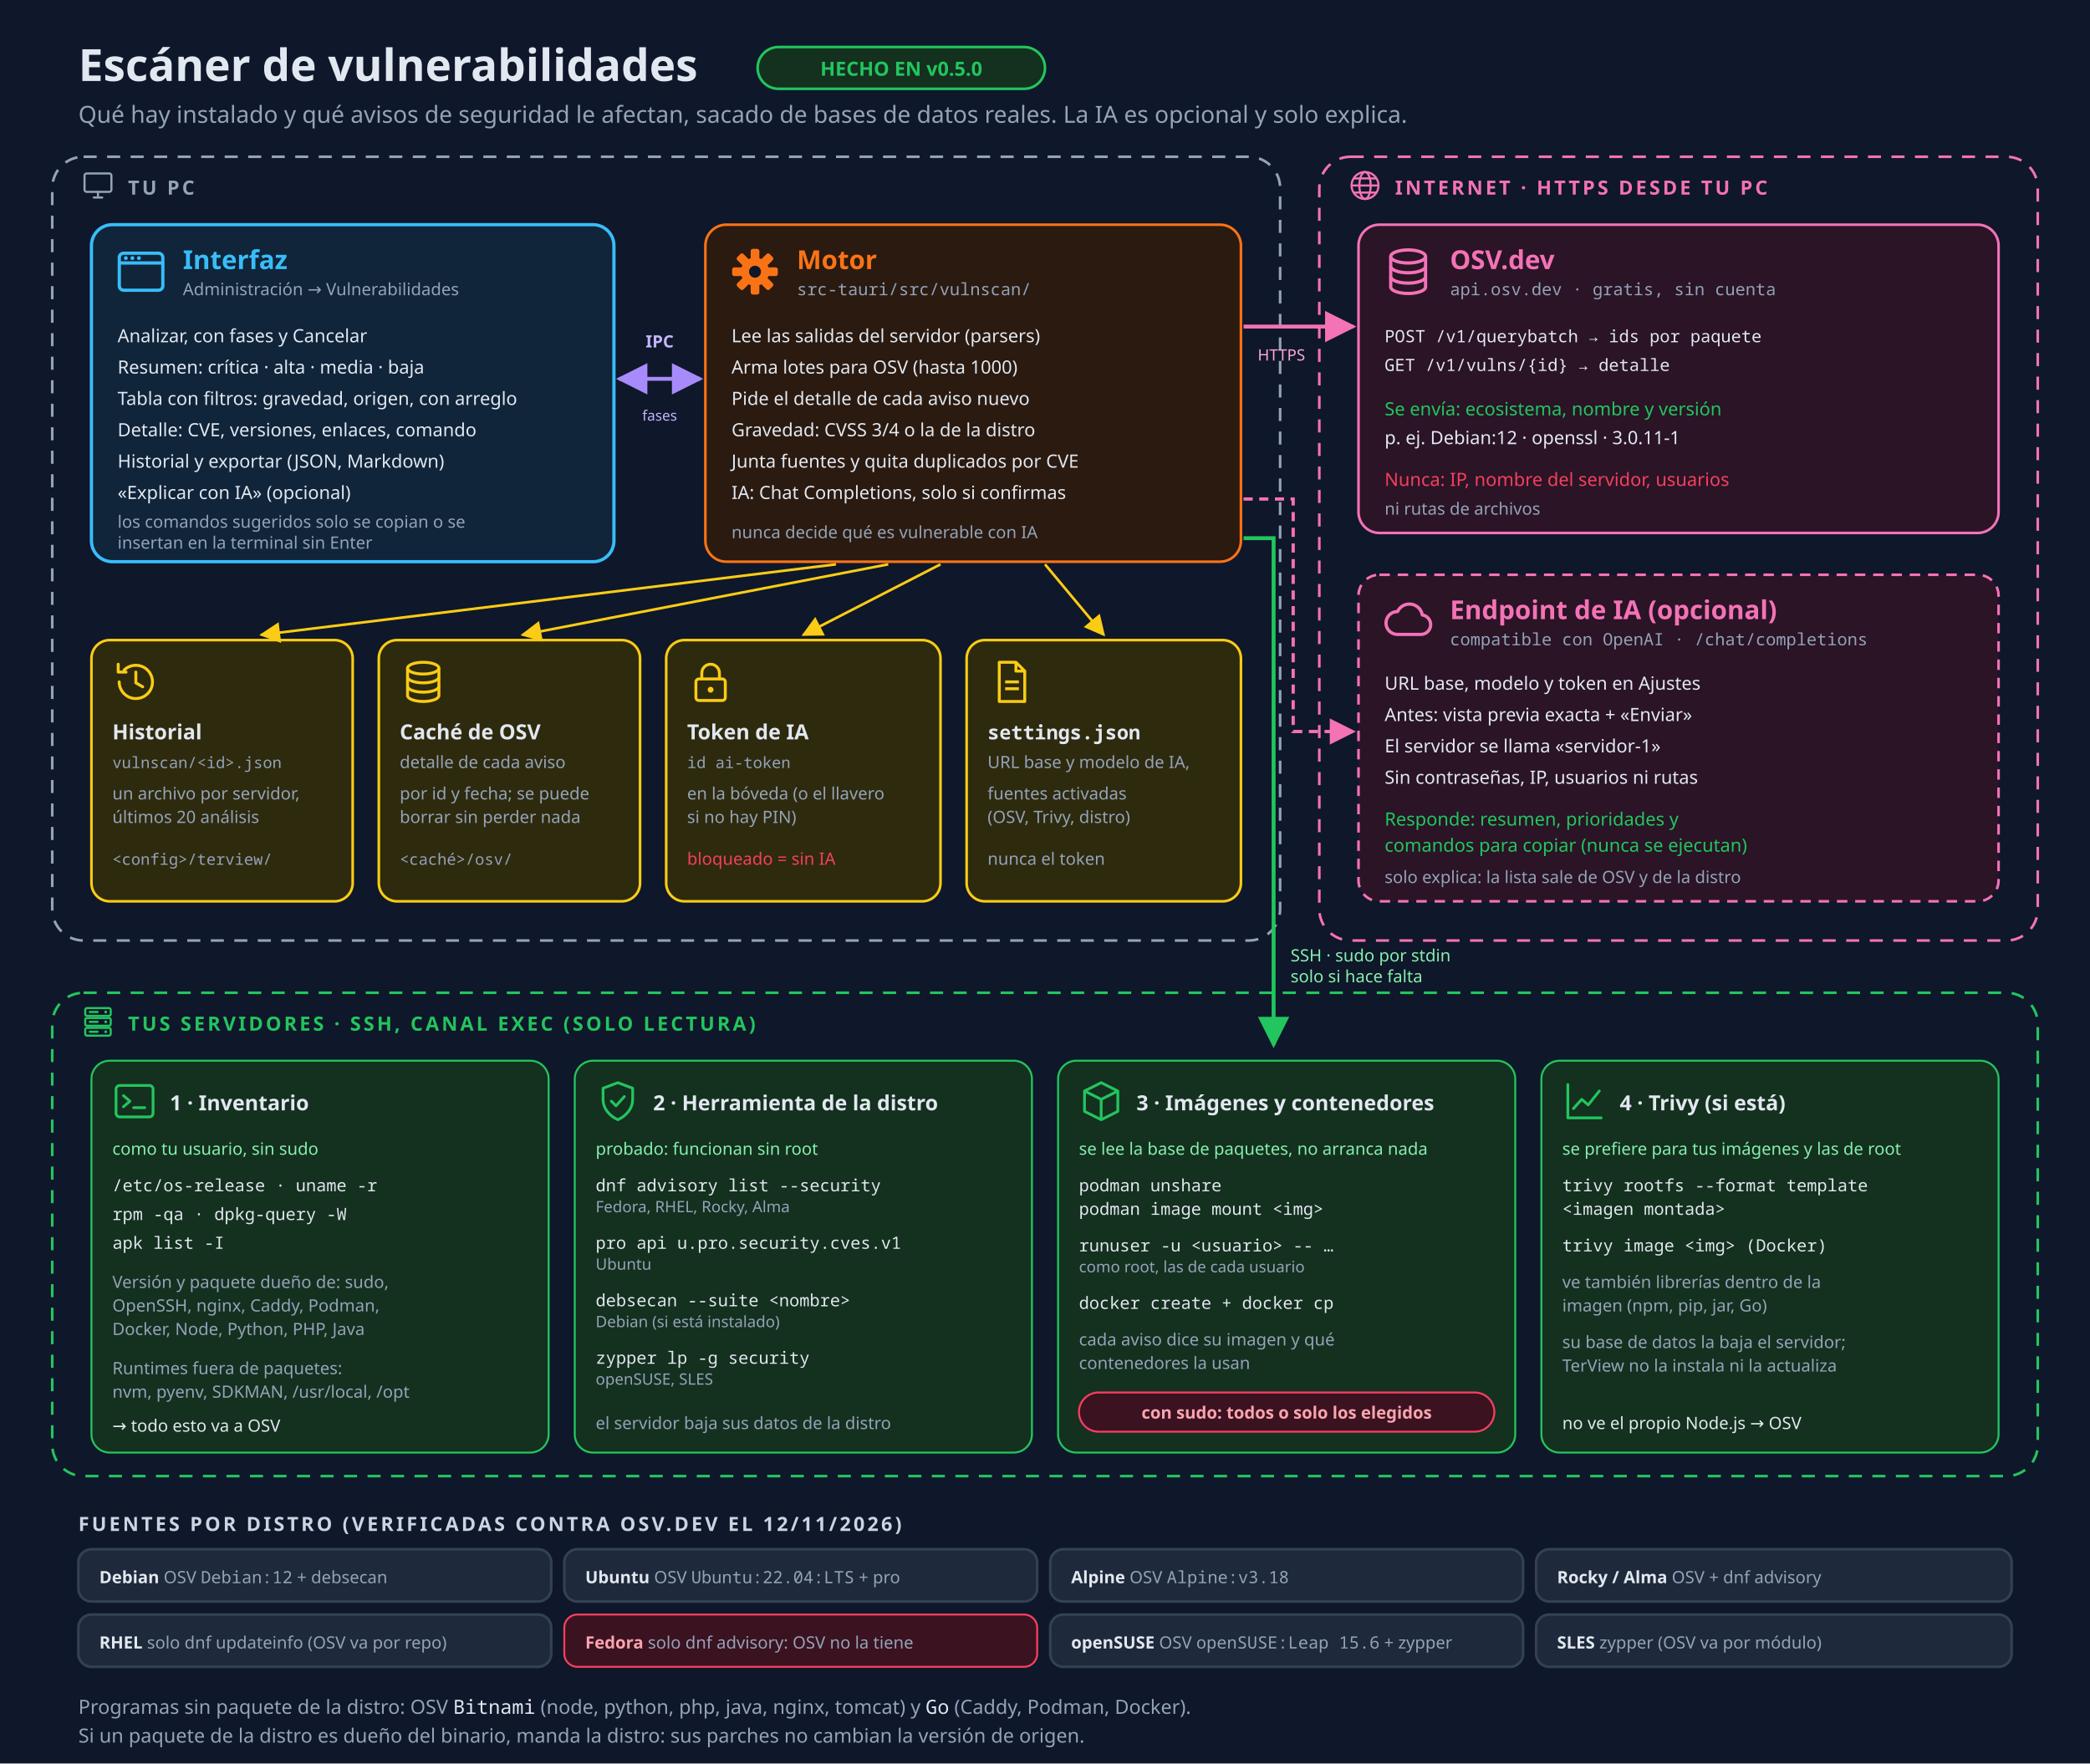
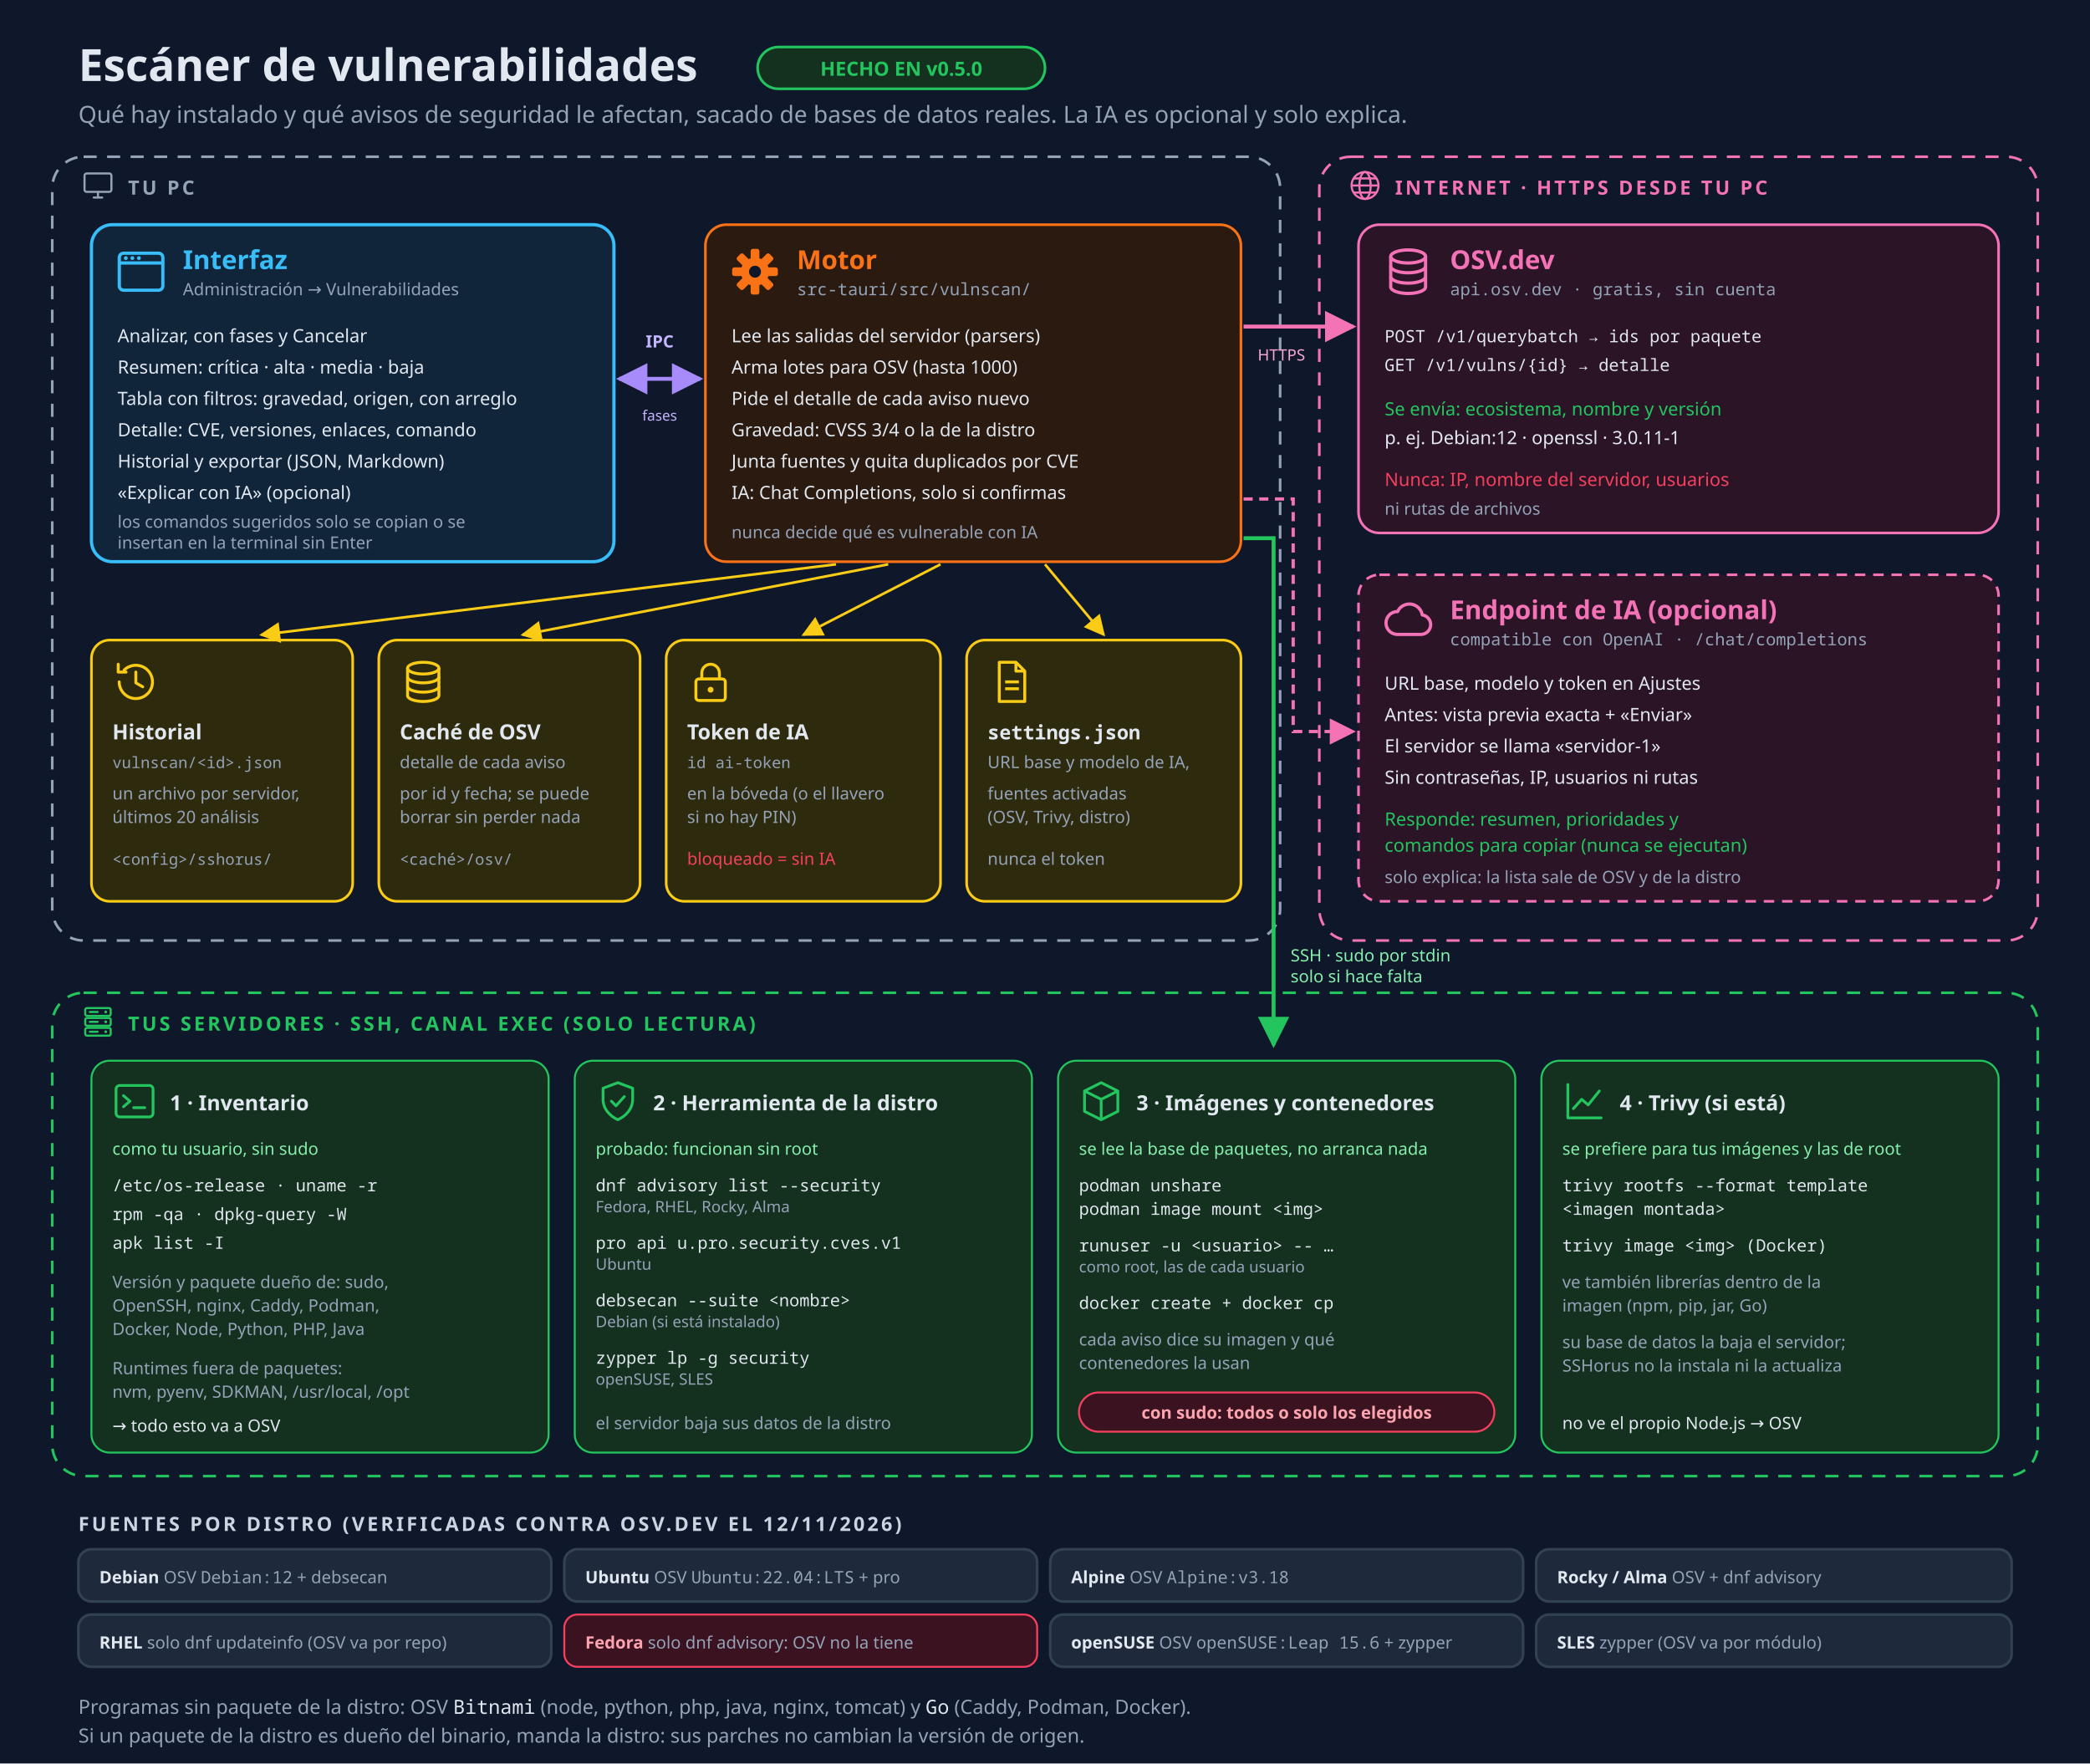
<svg xmlns="http://www.w3.org/2000/svg" width="1600" height="1350" viewBox="0 0 1600 1350">
  <defs>
    <marker id="mo" viewBox="0 0 10 10" refX="9" refY="5" markerWidth="8" markerHeight="8" orient="auto-start-reverse">
      <path d="M0,0 L10,5 L0,10 z" fill="#f97316" />
    </marker>
    <marker id="mp" viewBox="0 0 10 10" refX="9" refY="5" markerWidth="8" markerHeight="8" orient="auto-start-reverse">
      <path d="M0,0 L10,5 L0,10 z" fill="#a78bfa" />
    </marker>
    <marker id="my" viewBox="0 0 10 10" refX="9" refY="5" markerWidth="8" markerHeight="8" orient="auto-start-reverse">
      <path d="M0,0 L10,5 L0,10 z" fill="#facc15" />
    </marker>
    <marker id="mg" viewBox="0 0 10 10" refX="9" refY="5" markerWidth="8" markerHeight="8" orient="auto-start-reverse">
      <path d="M0,0 L10,5 L0,10 z" fill="#22c55e" />
    </marker>
    <marker id="mk" viewBox="0 0 10 10" refX="9" refY="5" markerWidth="8" markerHeight="8" orient="auto-start-reverse">
      <path d="M0,0 L10,5 L0,10 z" fill="#f472b6" />
    </marker>
    <symbol id="i-pc" viewBox="0 0 48 48">
      <g fill="none" stroke="currentColor" stroke-width="3" stroke-linecap="round" stroke-linejoin="round">
        <rect x="5" y="7" width="38" height="26" rx="3" />
        <path d="M18 41h12M24 33v8" />
      </g>
    </symbol>
    <symbol id="i-window" viewBox="0 0 48 48">
      <g fill="none" stroke="currentColor" stroke-width="3" stroke-linejoin="round">
        <rect x="4" y="7" width="40" height="34" rx="4" />
        <path d="M4 16h40" />
      </g>
      <g fill="currentColor">
        <circle cx="10" cy="11.5" r="1.8" />
        <circle cx="16" cy="11.5" r="1.8" />
        <circle cx="22" cy="11.5" r="1.8" />
      </g>
    </symbol>
    <symbol id="i-gear" viewBox="0 0 48 48">
      <g fill="currentColor">
        <rect x="20" y="3" width="8" height="10" rx="2" />
        <rect x="20" y="35" width="8" height="10" rx="2" />
        <rect x="3" y="20" width="10" height="8" rx="2" />
        <rect x="35" y="20" width="10" height="8" rx="2" />
        <rect x="20" y="3" width="8" height="10" rx="2" transform="rotate(45 24 24)" />
        <rect x="20" y="35" width="8" height="10" rx="2" transform="rotate(45 24 24)" />
        <rect x="3" y="20" width="10" height="8" rx="2" transform="rotate(45 24 24)" />
        <rect x="35" y="20" width="10" height="8" rx="2" transform="rotate(45 24 24)" />
      </g>
      <circle cx="24" cy="24" r="13" fill="currentColor" />
      <circle cx="24" cy="24" r="5.5" fill="#0f172a" />
    </symbol>
    <symbol id="i-server" viewBox="0 0 48 48">
      <g fill="none" stroke="currentColor" stroke-width="3" stroke-linejoin="round">
        <rect x="6" y="5" width="36" height="11" rx="2.5" />
        <rect x="6" y="19" width="36" height="11" rx="2.5" />
        <rect x="6" y="33" width="36" height="11" rx="2.5" />
      </g>
      <g fill="currentColor">
        <circle cx="35" cy="10.5" r="2" />
        <circle cx="35" cy="24.5" r="2" />
        <circle cx="35" cy="38.5" r="2" />
        <rect x="11" y="9" width="14" height="3" rx="1.5" />
        <rect x="11" y="23" width="14" height="3" rx="1.5" />
        <rect x="11" y="37" width="14" height="3" rx="1.5" />
      </g>
    </symbol>
    <symbol id="i-cloud" viewBox="0 0 48 48">
      <path d="M14 38h22a9 9 0 0 0 1-17.9A12 12 0 0 0 14.3 17 10.5 10.5 0 0 0 14 38z" fill="none" stroke="currentColor" stroke-width="3" stroke-linejoin="round" />
    </symbol>
    <symbol id="i-db" viewBox="0 0 48 48">
      <g fill="none" stroke="currentColor" stroke-width="3">
        <ellipse cx="24" cy="10" rx="16" ry="6" />
        <path d="M8 10v28c0 3.3 7.2 6 16 6s16-2.7 16-6V10" />
        <path d="M8 19c0 3.3 7.2 6 16 6s16-2.7 16-6M8 28.5c0 3.3 7.2 6 16 6s16-2.7 16-6" />
      </g>
    </symbol>
    <symbol id="i-file" viewBox="0 0 48 48">
      <g fill="none" stroke="currentColor" stroke-width="3" stroke-linejoin="round">
        <path d="M12 4h17l9 9v31H12z" />
        <path d="M29 4v9h9M18 24h14M18 31h14" />
      </g>
    </symbol>
    <symbol id="i-lock" viewBox="0 0 48 48">
      <g fill="none" stroke="currentColor" stroke-width="3" stroke-linejoin="round">
        <rect x="9" y="21" width="30" height="22" rx="3" />
        <path d="M15 21v-6a9 9 0 0 1 18 0v6" />
      </g>
      <circle cx="24" cy="32" r="3" fill="currentColor" />
    </symbol>
    <symbol id="i-shield" viewBox="0 0 48 48">
      <g fill="none" stroke="currentColor" stroke-width="3" stroke-linejoin="round" stroke-linecap="round">
        <path d="M24 4 40 10v12c0 10-7 18-16 22C15 40 8 32 8 22V10z" />
        <path d="M17 24l5 5 9-10" />
      </g>
    </symbol>
    <symbol id="i-box" viewBox="0 0 48 48">
      <g fill="none" stroke="currentColor" stroke-width="3" stroke-linejoin="round">
        <path d="M24 4 42 13v22L24 44 6 35V13z" />
        <path d="M6 13l18 9 18-9M24 22v22" />
      </g>
    </symbol>
    <symbol id="i-term" viewBox="0 0 48 48">
      <g fill="none" stroke="currentColor" stroke-width="3" stroke-linecap="round" stroke-linejoin="round">
        <rect x="4" y="7" width="40" height="34" rx="4" />
        <path d="M12 18l7 6-7 6M23 31h12" />
      </g>
    </symbol>
    <symbol id="i-chart" viewBox="0 0 48 48">
      <g fill="none" stroke="currentColor" stroke-width="3" stroke-linecap="round" stroke-linejoin="round">
        <path d="M6 6v36h36" />
        <path d="M12 32l9-10 7 6 12-15" />
      </g>
    </symbol>
    <symbol id="i-globe" viewBox="0 0 48 48">
      <g fill="none" stroke="currentColor" stroke-width="3">
        <circle cx="24" cy="24" r="19" />
        <ellipse cx="24" cy="24" rx="8" ry="19" />
        <path d="M5 24h38M8 14h32M8 34h32" />
      </g>
    </symbol>
    <symbol id="i-history" viewBox="0 0 48 48">
      <g fill="none" stroke="currentColor" stroke-width="3" stroke-linecap="round" stroke-linejoin="round">
        <path d="M7 24a17 17 0 1 0 5-12" />
        <path d="M6 6v8h8M24 14v11l7 4" />
      </g>
    </symbol>
    <symbol id="i-eye" viewBox="0 0 48 48">
      <g fill="none" stroke="currentColor" stroke-width="3" stroke-linejoin="round">
        <path d="M3 24s8-14 21-14 21 14 21 14-8 14-21 14S3 24 3 24z" />
        <circle cx="24" cy="24" r="6" />
      </g>
    </symbol>
    <symbol id="i-user" viewBox="0 0 48 48">
      <g fill="none" stroke="currentColor" stroke-width="3" stroke-linecap="round">
        <circle cx="24" cy="15" r="8" />
        <path d="M8 43c0-9 7-15 16-15s16 6 16 15" />
      </g>
    </symbol>
  </defs>
  <style>
    text{font-family:'Noto Sans','DejaVu Sans',sans-serif;fill:#e2e8f0}
    .t{font-size:34px;font-weight:700}
    .st{font-size:18px;fill:#94a3b8}
    .h{font-size:20px;font-weight:700}
    .b{font-size:16px;font-weight:600}
    .s{font-size:14px;fill:#94a3b8}
    .xs{font-size:13px;fill:#94a3b8}
    .mono{font-family:'Noto Sans Mono','DejaVu Sans Mono',monospace}
    .z{font-size:15px;font-weight:700;letter-spacing:2px}
    .ui{fill:#10243a;stroke:#38bdf8;stroke-width:2.5}
    .eng{fill:#2a1a10;stroke:#f97316;stroke-width:2}
    .disk{fill:#2e2a0e;stroke:#facc15;stroke-width:2}
    .gh{fill:#2a1426;stroke:#f472b6;stroke-width:2}
    .ghd{fill:#2a1426;stroke:#f472b6;stroke-width:2;stroke-dasharray:8 6}
    .sv{fill:#14301f;stroke:#22c55e;stroke-width:1.5}
    .neu{fill:#1e293b;stroke:#334155;stroke-width:2}
  </style>
  <rect width="1600" height="1350" fill="#0f172a" />
  <text x="60" y="62" class="t">Escáner de vulnerabilidades</text>
  <rect x="580" y="36" width="220" height="32" rx="16" fill="#14301f" stroke="#22c55e" stroke-width="2" />
  <text x="690" y="58" text-anchor="middle" style="font-size:15px;font-weight:700;fill:#22c55e">HECHO EN v0.5.0</text>
  <text x="60" y="94" class="st">Qué hay instalado y qué avisos de seguridad le afectan, sacado de bases de datos reales. La IA es opcional y solo explica.</text>
  <rect x="40" y="120" width="940" height="600" rx="24" fill="none" stroke="#94a3b8" stroke-width="2" stroke-dasharray="10 8" />
  <use href="#i-pc" x="62" y="129" width="26" height="26" style="color:#94a3b8" />
  <text x="98" y="149" class="z" style="fill:#94a3b8">TU PC</text>
  <rect x="70" y="172" width="400" height="258" rx="16" class="ui" />
  <use href="#i-window" x="88" y="188" width="40" height="40" style="color:#38bdf8" />
  <text x="140" y="206" class="h" style="fill:#38bdf8">Interfaz</text>
  <text x="140" y="226" class="xs">Administración → Vulnerabilidades</text>
  <text x="90" y="262" class="s" style="fill:#e2e8f0">Analizar, con fases y Cancelar</text>
  <text x="90" y="286" class="s" style="fill:#e2e8f0">Resumen: crítica · alta · media · baja</text>
  <text x="90" y="310" class="s" style="fill:#e2e8f0">Tabla con filtros: gravedad, origen, con arreglo</text>
  <text x="90" y="334" class="s" style="fill:#e2e8f0">Detalle: CVE, versiones, enlaces, comando</text>
  <text x="90" y="358" class="s" style="fill:#e2e8f0">Historial y exportar (JSON, Markdown)</text>
  <text x="90" y="382" class="s" style="fill:#e2e8f0">«Explicar con IA» (opcional)</text>
  <text x="90" y="404" class="xs">los comandos sugeridos solo se copian o se</text>
  <text x="90" y="420" class="xs">insertan en la terminal sin Enter</text>
  <line x1="474" y1="290" x2="536" y2="290" stroke="#a78bfa" stroke-width="3" marker-start="url(#mp)" marker-end="url(#mp)" />
  <text x="505" y="266" text-anchor="middle" class="xs" style="fill:#c4b5fd;font-weight:700">IPC</text>
  <text x="505" y="322" text-anchor="middle" class="xs" style="font-size:11px;fill:#c4b5fd">fases</text>
  <rect x="540" y="172" width="410" height="258" rx="16" class="eng" />
  <use href="#i-gear" x="558" y="188" width="40" height="40" style="color:#f97316" />
  <text x="610" y="206" class="h" style="fill:#f97316">Motor</text>
  <text x="610" y="226" class="xs mono">src-tauri/src/vulnscan/</text>
  <text x="560" y="262" class="s" style="fill:#e2e8f0">Lee las salidas del servidor (parsers)</text>
  <text x="560" y="286" class="s" style="fill:#e2e8f0">Arma lotes para OSV (hasta 1000)</text>
  <text x="560" y="310" class="s" style="fill:#e2e8f0">Pide el detalle de cada aviso nuevo</text>
  <text x="560" y="334" class="s" style="fill:#e2e8f0">Gravedad: CVSS 3/4 o la de la distro</text>
  <text x="560" y="358" class="s" style="fill:#e2e8f0">Junta fuentes y quita duplicados por CVE</text>
  <text x="560" y="382" class="s" style="fill:#e2e8f0">IA: Chat Completions, solo si confirmas</text>
  <text x="560" y="412" class="xs">nunca decide qué es vulnerable con IA</text>
  <rect x="70" y="490" width="200" height="200" rx="14" class="disk" />
  <use href="#i-history" x="86" y="504" width="36" height="36" style="color:#facc15" />
  <text x="86" y="566" class="b">Historial</text>
  <text x="86" y="588" class="xs mono" style="font-size:12px">vulnscan/&lt;id&gt;.json</text>
  <text x="86" y="612" class="xs">un archivo por servidor,</text>
  <text x="86" y="630" class="xs">últimos 20 análisis</text>
-   <text x="86" y="662" class="xs mono" style="font-size:12px">&lt;config&gt;/terview/</text>
+   <text x="86" y="662" class="xs mono" style="font-size:12px">&lt;config&gt;/sshorus/</text>
  <rect x="290" y="490" width="200" height="200" rx="14" class="disk" />
  <use href="#i-db" x="306" y="504" width="36" height="36" style="color:#facc15" />
  <text x="306" y="566" class="b">Caché de OSV</text>
  <text x="306" y="588" class="xs">detalle de cada aviso</text>
  <text x="306" y="612" class="xs">por id y fecha; se puede</text>
  <text x="306" y="630" class="xs">borrar sin perder nada</text>
  <text x="306" y="662" class="xs mono" style="font-size:12px">&lt;caché&gt;/osv/</text>
  <rect x="510" y="490" width="210" height="200" rx="14" class="disk" />
  <use href="#i-lock" x="526" y="504" width="36" height="36" style="color:#facc15" />
  <text x="526" y="566" class="b">Token de IA</text>
  <text x="526" y="588" class="xs mono" style="font-size:12px">id ai-token</text>
  <text x="526" y="612" class="xs">en la bóveda (o el llavero</text>
  <text x="526" y="630" class="xs">si no hay PIN)</text>
  <text x="526" y="662" class="xs" style="fill:#f43f5e">bloqueado = sin IA</text>
  <rect x="740" y="490" width="210" height="200" rx="14" class="disk" />
  <use href="#i-file" x="756" y="504" width="36" height="36" style="color:#facc15" />
  <text x="756" y="566" class="b mono" style="font-size:15px">settings.json</text>
  <text x="756" y="588" class="xs">URL base y modelo de IA,</text>
  <text x="756" y="612" class="xs">fuentes activadas</text>
  <text x="756" y="630" class="xs">(OSV, Trivy, distro)</text>
  <text x="756" y="662" class="xs">nunca el token</text>
  <line x1="640" y1="432" x2="200" y2="486" stroke="#facc15" stroke-width="2" marker-end="url(#my)" />
  <line x1="680" y1="432" x2="400" y2="486" stroke="#facc15" stroke-width="2" marker-end="url(#my)" />
  <line x1="720" y1="432" x2="615" y2="486" stroke="#facc15" stroke-width="2" marker-end="url(#my)" />
  <line x1="800" y1="432" x2="845" y2="486" stroke="#facc15" stroke-width="2" marker-end="url(#my)" />
  <rect x="1010" y="120" width="550" height="600" rx="24" fill="none" stroke="#f472b6" stroke-width="2" stroke-dasharray="10 8" />
  <use href="#i-globe" x="1032" y="129" width="26" height="26" style="color:#f472b6" />
  <text x="1068" y="149" class="z" style="fill:#f472b6">INTERNET · HTTPS DESDE TU PC</text>
  <rect x="1040" y="172" width="490" height="236" rx="16" class="gh" />
  <use href="#i-db" x="1058" y="188" width="40" height="40" style="color:#f472b6" />
  <text x="1110" y="206" class="h" style="fill:#f472b6">OSV.dev</text>
  <text x="1110" y="226" class="xs mono">api.osv.dev · gratis, sin cuenta</text>
  <text x="1060" y="262" class="s mono" style="fill:#e2e8f0;font-size:13px">POST /v1/querybatch → ids por paquete</text>
  <text x="1060" y="284" class="s mono" style="fill:#e2e8f0;font-size:13px">GET  /v1/vulns/{id} → detalle</text>
  <text x="1060" y="318" class="s" style="fill:#22c55e">Se envía: ecosistema, nombre y versión</text>
  <text x="1060" y="340" class="s" style="fill:#e2e8f0">p. ej. Debian:12 · openssl · 3.0.11-1</text>
  <text x="1060" y="372" class="s" style="fill:#f43f5e">Nunca: IP, nombre del servidor, usuarios</text>
  <text x="1060" y="394" class="xs">ni rutas de archivos</text>
  <rect x="1040" y="440" width="490" height="250" rx="16" class="ghd" />
  <use href="#i-cloud" x="1058" y="454" width="40" height="40" style="color:#f472b6" />
  <text x="1110" y="474" class="h" style="fill:#f472b6">Endpoint de IA (opcional)</text>
  <text x="1110" y="494" class="xs mono">compatible con OpenAI · /chat/completions</text>
  <text x="1060" y="528" class="s" style="fill:#e2e8f0">URL base, modelo y token en Ajustes</text>
  <text x="1060" y="552" class="s" style="fill:#e2e8f0">Antes: vista previa exacta + «Enviar»</text>
  <text x="1060" y="576" class="s" style="fill:#e2e8f0">El servidor se llama «servidor-1»</text>
  <text x="1060" y="600" class="s" style="fill:#e2e8f0">Sin contraseñas, IP, usuarios ni rutas</text>
  <text x="1060" y="632" class="s" style="fill:#22c55e">Responde: resumen, prioridades y</text>
  <text x="1060" y="652" class="s" style="fill:#22c55e">comandos para copiar (nunca se ejecutan)</text>
  <text x="1060" y="676" class="xs">solo explica: la lista sale de OSV y de la distro</text>
  <line x1="952" y1="250" x2="1036" y2="250" stroke="#f472b6" stroke-width="3" marker-end="url(#mk)" />
  <text x="981" y="276" text-anchor="middle" class="xs" style="font-size:12px;fill:#f9a8d4">HTTPS</text>
  <path d="M952 382 H990 V560 H1036" fill="none" stroke="#f472b6" stroke-width="2.5" stroke-dasharray="7 5" marker-end="url(#mk)" />
  <rect x="40" y="760" width="1520" height="370" rx="24" fill="none" stroke="#22c55e" stroke-width="2" stroke-dasharray="10 8" />
  <use href="#i-server" x="62" y="769" width="26" height="26" style="color:#22c55e" />
  <text x="98" y="789" class="z" style="fill:#22c55e">TUS SERVIDORES · SSH, CANAL EXEC (SOLO LECTURA)</text>
  <path d="M952 412 H975 V800" fill="none" stroke="#22c55e" stroke-width="3" marker-end="url(#mg)" />
  <text x="988" y="736" class="xs" style="fill:#86efac">SSH · sudo por stdin</text>
  <text x="988" y="752" class="xs" style="fill:#86efac">solo si hace falta</text>
  <rect x="70" y="812" width="350" height="300" rx="14" class="sv" />
  <use href="#i-term" x="86" y="826" width="34" height="34" style="color:#22c55e" />
  <text x="130" y="850" class="b">1 · Inventario</text>
  <text x="86" y="884" class="xs" style="fill:#86efac">como tu usuario, sin sudo</text>
  <text x="86" y="912" class="xs mono" style="fill:#e2e8f0">/etc/os-release · uname -r</text>
  <text x="86" y="934" class="xs mono" style="fill:#e2e8f0">rpm -qa · dpkg-query -W</text>
  <text x="86" y="956" class="xs mono" style="fill:#e2e8f0">apk list -I</text>
  <text x="86" y="986" class="xs">Versión y paquete dueño de: sudo,</text>
  <text x="86" y="1004" class="xs">OpenSSH, nginx, Caddy, Podman,</text>
  <text x="86" y="1022" class="xs">Docker, Node, Python, PHP, Java</text>
  <text x="86" y="1052" class="xs">Runtimes fuera de paquetes:</text>
  <text x="86" y="1070" class="xs">nvm, pyenv, SDKMAN, /usr/local, /opt</text>
  <text x="86" y="1096" class="xs" style="fill:#e2e8f0">→ todo esto va a OSV</text>
  <rect x="440" y="812" width="350" height="300" rx="14" class="sv" />
  <use href="#i-shield" x="456" y="826" width="34" height="34" style="color:#22c55e" />
  <text x="500" y="850" class="b">2 · Herramienta de la distro</text>
  <text x="456" y="884" class="xs" style="fill:#86efac">probado: funcionan sin root</text>
  <text x="456" y="912" class="xs mono" style="fill:#e2e8f0">dnf advisory list --security</text>
  <text x="456" y="928" class="xs" style="font-size:12px">Fedora, RHEL, Rocky, Alma</text>
  <text x="456" y="956" class="xs mono" style="fill:#e2e8f0">pro api u.pro.security.cves.v1</text>
  <text x="456" y="972" class="xs" style="font-size:12px">Ubuntu</text>
  <text x="456" y="1000" class="xs mono" style="fill:#e2e8f0">debsecan --suite &lt;nombre&gt;</text>
  <text x="456" y="1016" class="xs" style="font-size:12px">Debian (si está instalado)</text>
  <text x="456" y="1044" class="xs mono" style="fill:#e2e8f0">zypper lp -g security</text>
  <text x="456" y="1060" class="xs" style="font-size:12px">openSUSE, SLES</text>
  <text x="456" y="1094" class="xs">el servidor baja sus datos de la distro</text>
  <rect x="810" y="812" width="350" height="300" rx="14" class="sv" />
  <use href="#i-box" x="826" y="826" width="34" height="34" style="color:#22c55e" />
  <text x="870" y="850" class="b">3 · Imágenes y contenedores</text>
  <text x="826" y="884" class="xs" style="fill:#86efac">se lee la base de paquetes, no arranca nada</text>
  <text x="826" y="912" class="xs mono" style="fill:#e2e8f0">podman unshare</text>
  <text x="826" y="930" class="xs mono" style="fill:#e2e8f0">  podman image mount &lt;img&gt;</text>
  <text x="826" y="958" class="xs mono" style="fill:#e2e8f0">runuser -u &lt;usuario&gt; -- …</text>
  <text x="826" y="974" class="xs" style="font-size:12px">como root, las de cada usuario</text>
  <text x="826" y="1002" class="xs mono" style="fill:#e2e8f0">docker create + docker cp</text>
  <text x="826" y="1030" class="xs">cada aviso dice su imagen y qué</text>
  <text x="826" y="1048" class="xs">contenedores la usan</text>
  <rect x="826" y="1066" width="318" height="30" rx="15" fill="#3b1220" stroke="#f43f5e" stroke-width="1.5" />
  <text x="985" y="1086" text-anchor="middle" class="xs" style="fill:#fda4af;font-weight:700">con sudo: todos o solo los elegidos</text>
  <rect x="1180" y="812" width="350" height="300" rx="14" class="sv" />
  <use href="#i-chart" x="1196" y="826" width="34" height="34" style="color:#22c55e" />
  <text x="1240" y="850" class="b">4 · Trivy (si está)</text>
  <text x="1196" y="884" class="xs" style="fill:#86efac">se prefiere para tus imágenes y las de root</text>
  <text x="1196" y="912" class="xs mono" style="fill:#e2e8f0">trivy rootfs --format template</text>
  <text x="1196" y="930" class="xs mono" style="fill:#e2e8f0">  &lt;imagen montada&gt;</text>
  <text x="1196" y="958" class="xs mono" style="fill:#e2e8f0">trivy image &lt;img&gt;   (Docker)</text>
  <text x="1196" y="986" class="xs">ve también librerías dentro de la</text>
  <text x="1196" y="1004" class="xs">imagen (npm, pip, jar, Go)</text>
  <text x="1196" y="1032" class="xs">su base de datos la baja el servidor;</text>
-   <text x="1196" y="1050" class="xs">TerView no la instala ni la actualiza</text>
+   <text x="1196" y="1050" class="xs">SSHorus no la instala ni la actualiza</text>
  <text x="1196" y="1094" class="xs" style="fill:#e2e8f0">no ve el propio Node.js → OSV</text>
  <text x="60" y="1172" class="z" style="fill:#cbd5e1">FUENTES POR DISTRO (VERIFICADAS CONTRA OSV.DEV EL 12/11/2026)</text>
  <rect x="60" y="1186" width="362" height="40" rx="10" class="neu" />
  <text x="76" y="1212" class="xs">
    <tspan style="fill:#e2e8f0;font-weight:700">Debian</tspan>  OSV <tspan class="mono">Debian:12</tspan> + debsecan</text>
  <rect x="432" y="1186" width="362" height="40" rx="10" class="neu" />
  <text x="448" y="1212" class="xs">
    <tspan style="fill:#e2e8f0;font-weight:700">Ubuntu</tspan>  OSV <tspan class="mono">Ubuntu:22.04:LTS</tspan> + pro</text>
  <rect x="804" y="1186" width="362" height="40" rx="10" class="neu" />
  <text x="820" y="1212" class="xs">
    <tspan style="fill:#e2e8f0;font-weight:700">Alpine</tspan>  OSV <tspan class="mono">Alpine:v3.18</tspan>
  </text>
  <rect x="1176" y="1186" width="364" height="40" rx="10" class="neu" />
  <text x="1192" y="1212" class="xs">
    <tspan style="fill:#e2e8f0;font-weight:700">Rocky / Alma</tspan>  OSV + dnf advisory</text>
  <rect x="60" y="1236" width="362" height="40" rx="10" class="neu" />
  <text x="76" y="1262" class="xs">
    <tspan style="fill:#e2e8f0;font-weight:700">RHEL</tspan>  solo dnf updateinfo (OSV va por repo)</text>
  <rect x="432" y="1236" width="362" height="40" rx="10" fill="#3b1220" stroke="#f43f5e" stroke-width="1.5" />
  <text x="448" y="1262" class="xs">
    <tspan style="fill:#fda4af;font-weight:700">Fedora</tspan>  solo dnf advisory: OSV no la tiene</text>
  <rect x="804" y="1236" width="362" height="40" rx="10" class="neu" />
  <text x="820" y="1262" class="xs">
    <tspan style="fill:#e2e8f0;font-weight:700">openSUSE</tspan>  OSV <tspan class="mono">openSUSE:Leap 15.6</tspan> + zypper</text>
  <rect x="1176" y="1236" width="364" height="40" rx="10" class="neu" />
  <text x="1192" y="1262" class="xs">
    <tspan style="fill:#e2e8f0;font-weight:700">SLES</tspan>  zypper (OSV va por módulo)</text>
  <text x="60" y="1312" style="font-size:15px;fill:#94a3b8">Programas sin paquete de la distro: OSV <tspan class="mono" style="fill:#e2e8f0">Bitnami</tspan> (node, python, php, java, nginx, tomcat) y <tspan class="mono" style="fill:#e2e8f0">Go</tspan> (Caddy, Podman, Docker).</text>
  <text x="60" y="1334" style="font-size:15px;fill:#94a3b8">Si un paquete de la distro es dueño del binario, manda la distro: sus parches no cambian la versión de origen.</text>
</svg>
